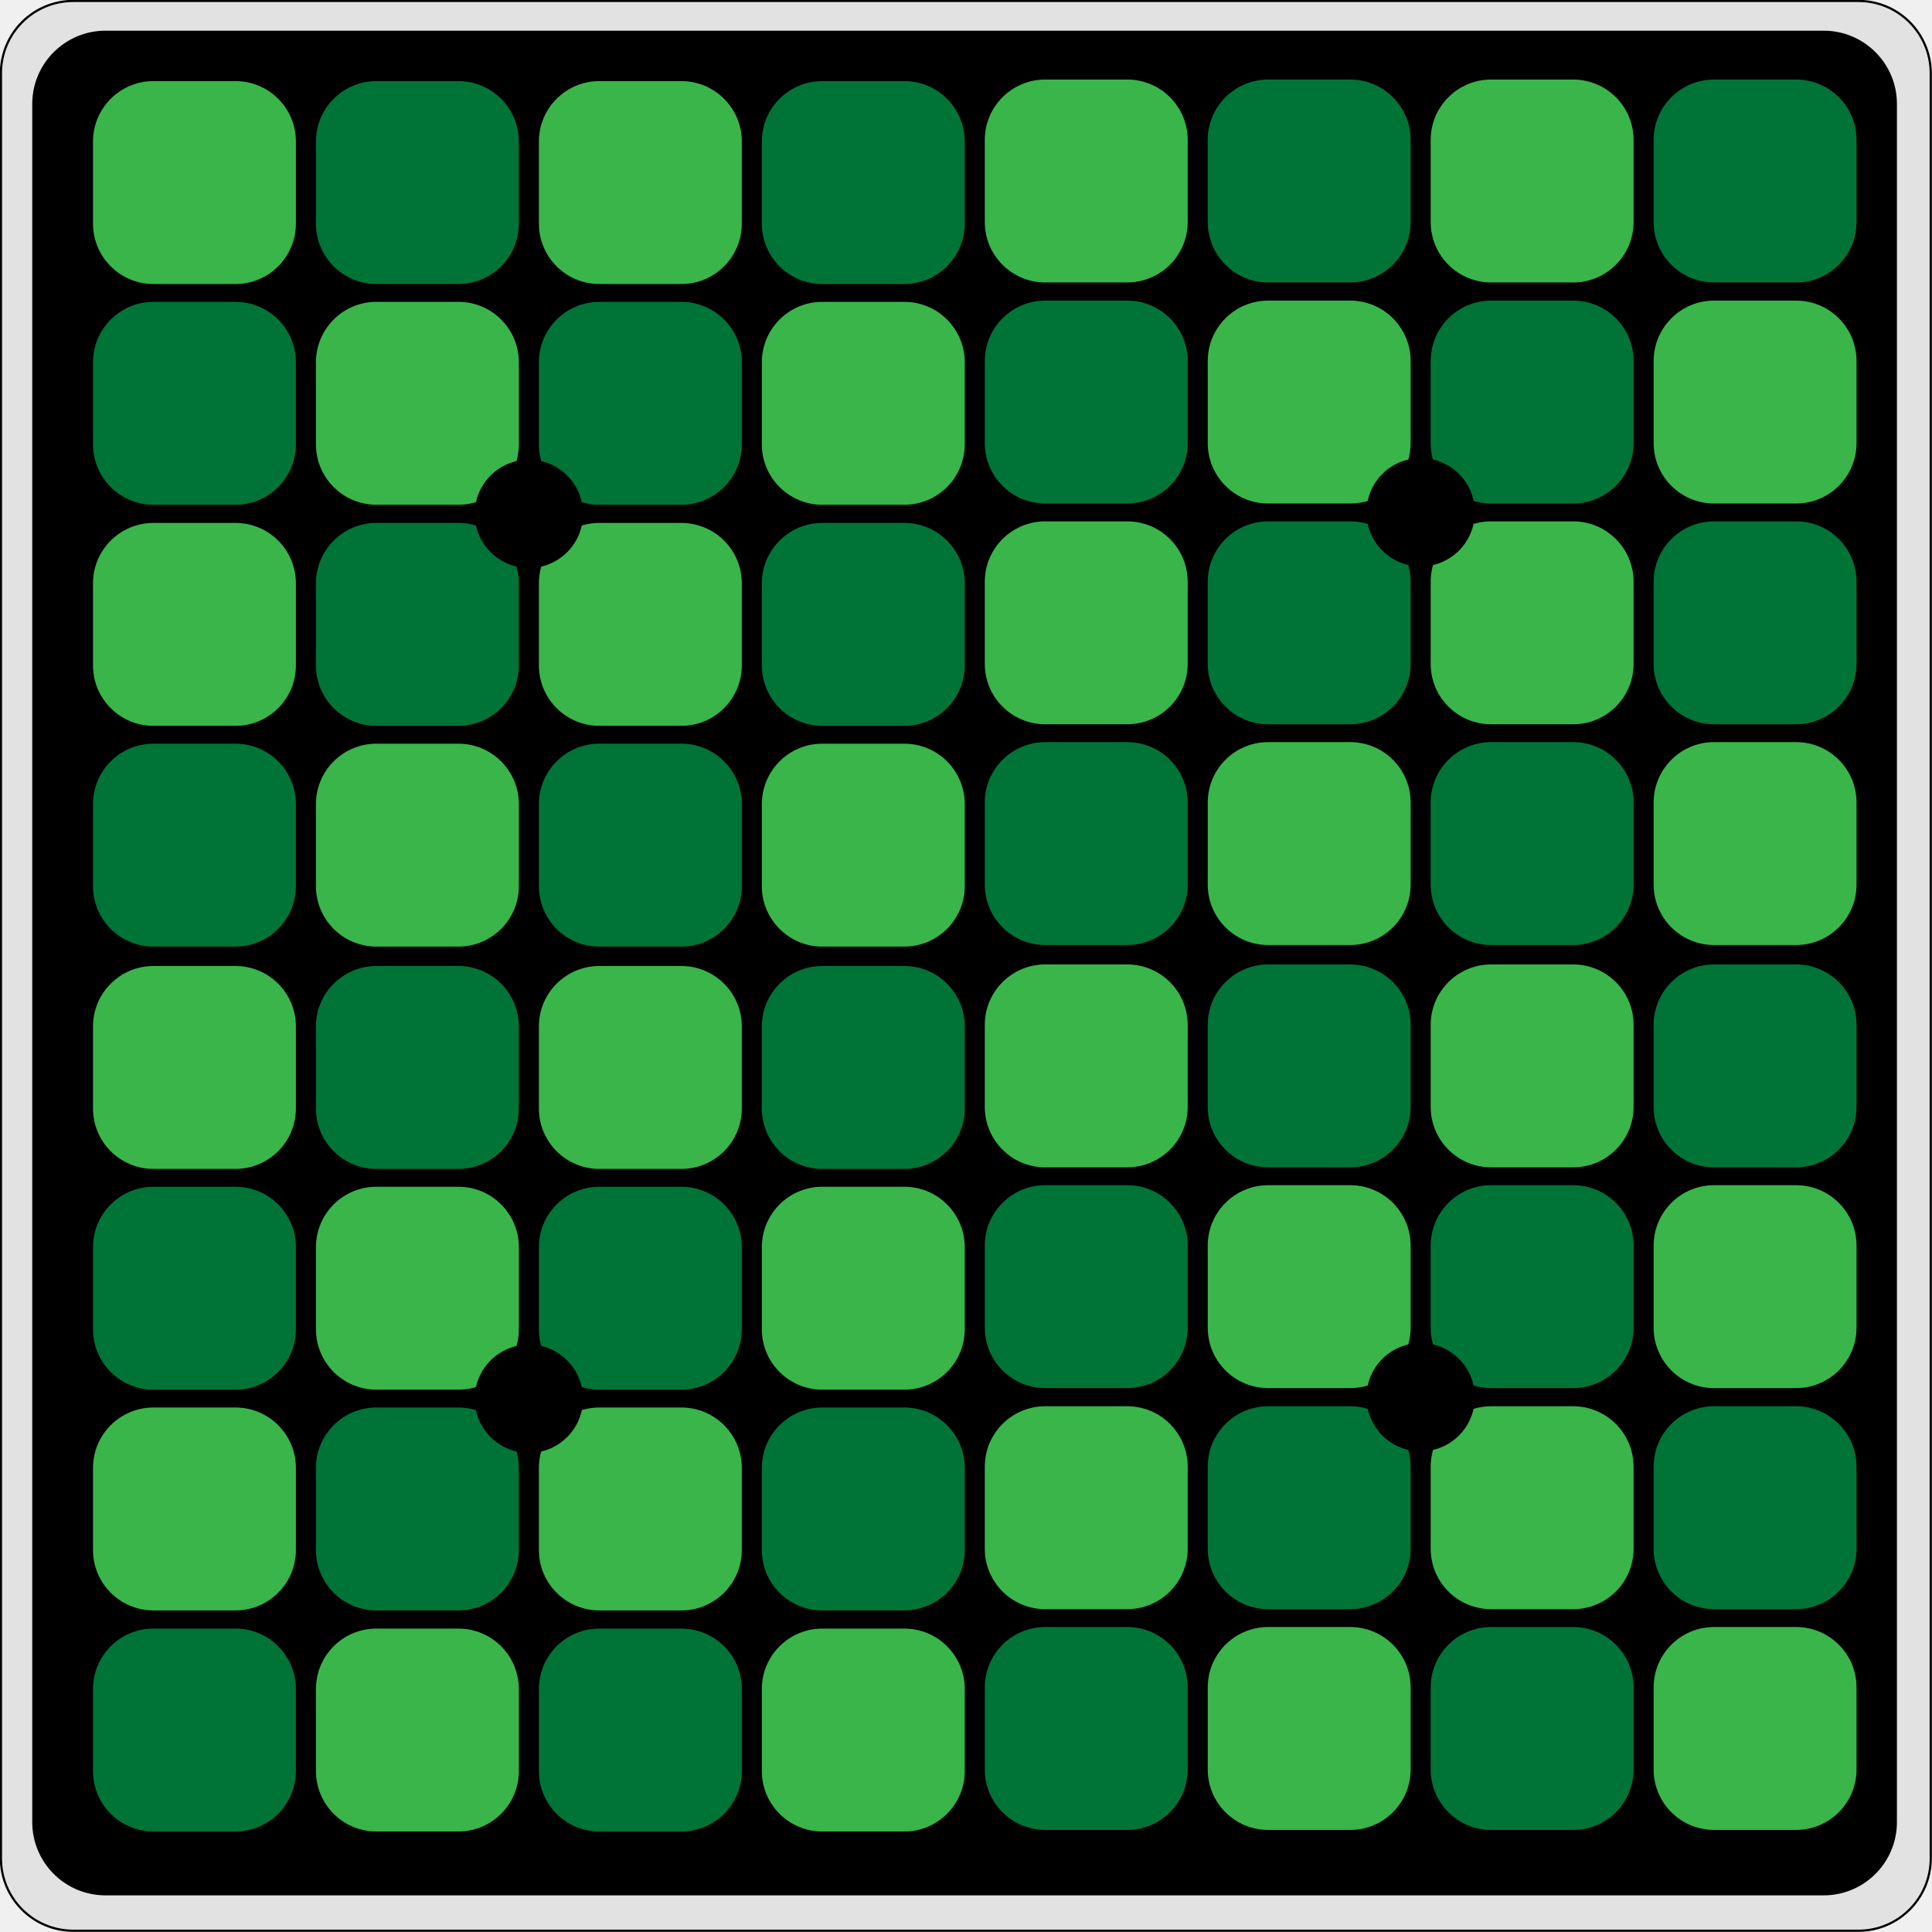
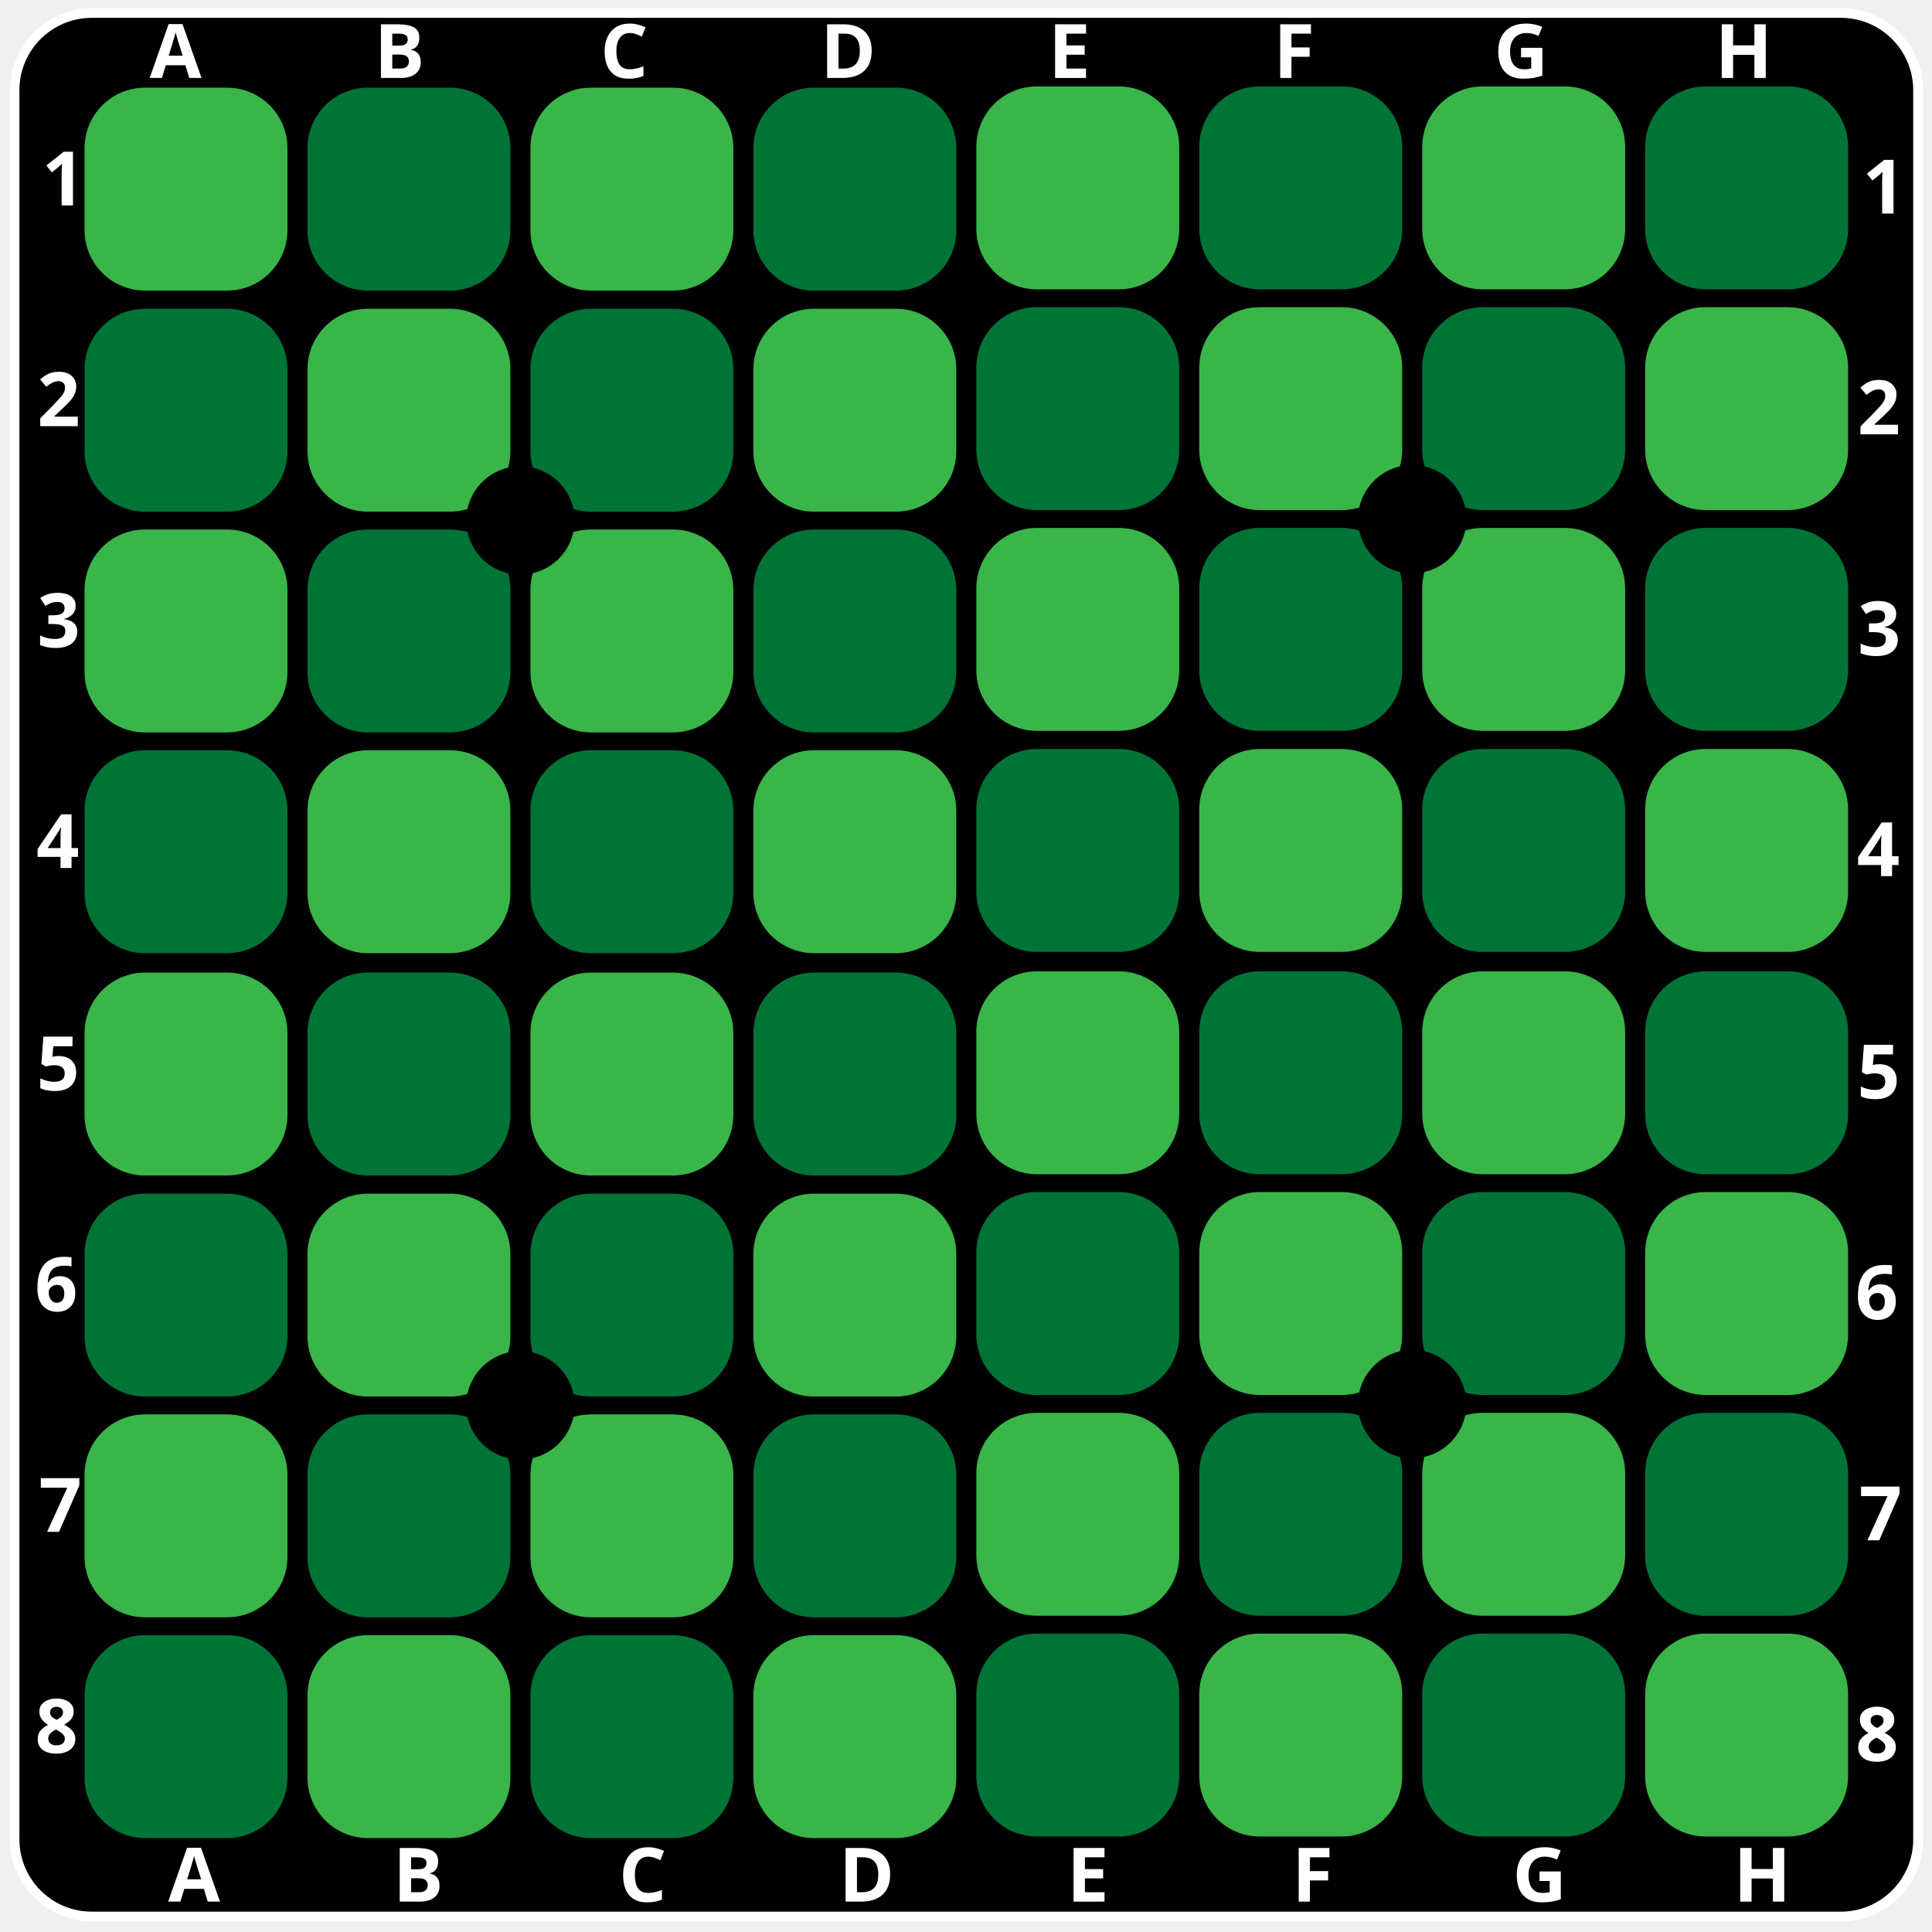
- <svg xmlns="http://www.w3.org/2000/svg" id="Calque_1" version="1.1" viewBox="0 0 617 617">
+ <svg xmlns="http://www.w3.org/2000/svg" id="Calque_80" version="1.1" viewBox="0 0 617 617">
  <defs>
    <style>
      .st0 {
-         stroke-width: .6px;
-       }
- 
-       .st0, .st1 {
+         fill: #39b54a;
+       }
+ 
+       .st1, .st2 {
+         fill: #fff;
+       }
+ 
+       .st3 {
+         fill: #007337;
+       }
+ 
+       .st4 {
+         fill: #e2e2e2;
        stroke: #000;
        stroke-miterlimit: 10;
+         stroke-width: .7px;
+       }
+ 
+       .st5 {
+         display: none;
      }

      .st2 {
-         fill: #39b54a;
-       }
- 
-       .st3 {
-         fill: #007337;
-       }
- 
-       .st1 {
-         fill: #e2e2e2;
-         stroke-width: .7px;
+         font-family: InriaSans-Bold, 'Inria Sans';
+         font-size: 24px;
+         font-weight: 700;
      }
    </style>
  </defs>
-   <rect class="st1" x=".3" y=".3" width="616.3" height="616.3" rx="23.1" ry="23.1" />
-   <rect class="st0" x="10.6" y="10.1" width="594.9" height="594.9" rx="23.1" ry="23.1" />
-   <rect class="st2" x="29.7" y="25.9" width="64.8" height="64.8" rx="19.3" ry="19.3" />
-   <rect class="st3" x="100.9" y="25.9" width="64.8" height="64.8" rx="19.3" ry="19.3" />
-   <rect class="st2" x="172.1" y="25.9" width="64.8" height="64.8" rx="19.3" ry="19.3" />
-   <rect class="st3" x="243.3" y="25.9" width="64.8" height="64.8" rx="19.3" ry="19.3" />
-   <rect class="st3" x="29.7" y="96.4" width="64.8" height="64.8" rx="19.3" ry="19.3" />
-   <rect class="st2" x="100.9" y="96.4" width="64.8" height="64.8" rx="19.3" ry="19.3" />
-   <rect class="st3" x="172.1" y="96.4" width="64.8" height="64.8" rx="19.3" ry="19.3" />
-   <rect class="st2" x="243.3" y="96.4" width="64.8" height="64.8" rx="19.3" ry="19.3" />
-   <rect class="st2" x="29.7" y="167" width="64.8" height="64.8" rx="19.3" ry="19.3" />
-   <rect class="st3" x="100.9" y="167" width="64.8" height="64.8" rx="19.3" ry="19.3" />
-   <rect class="st2" x="172.1" y="167" width="64.8" height="64.8" rx="19.3" ry="19.3" />
-   <rect class="st3" x="243.3" y="167" width="64.8" height="64.8" rx="19.3" ry="19.3" />
-   <rect class="st3" x="29.7" y="237.5" width="64.8" height="64.8" rx="19.3" ry="19.3" />
-   <rect class="st2" x="100.9" y="237.5" width="64.8" height="64.8" rx="19.3" ry="19.3" />
-   <rect class="st3" x="172.1" y="237.5" width="64.8" height="64.8" rx="19.3" ry="19.3" />
-   <rect class="st2" x="243.3" y="237.5" width="64.8" height="64.8" rx="19.3" ry="19.3" />
-   <rect class="st2" x="314.5" y="25.4" width="64.8" height="64.8" rx="19.3" ry="19.3" />
-   <rect class="st3" x="385.7" y="25.4" width="64.8" height="64.8" rx="19.3" ry="19.3" />
-   <rect class="st2" x="456.9" y="25.4" width="64.8" height="64.8" rx="19.3" ry="19.3" />
-   <rect class="st3" x="528.1" y="25.4" width="64.8" height="64.8" rx="19.3" ry="19.3" />
-   <rect class="st3" x="314.5" y="96" width="64.8" height="64.8" rx="19.3" ry="19.3" />
-   <rect class="st2" x="385.7" y="96" width="64.8" height="64.8" rx="19.3" ry="19.3" />
-   <rect class="st3" x="456.9" y="96" width="64.8" height="64.8" rx="19.3" ry="19.3" />
-   <rect class="st2" x="528.1" y="96" width="64.8" height="64.8" rx="19.3" ry="19.3" />
-   <rect class="st2" x="314.5" y="166.5" width="64.8" height="64.8" rx="19.3" ry="19.3" />
-   <rect class="st3" x="385.7" y="166.5" width="64.8" height="64.8" rx="19.3" ry="19.3" />
-   <rect class="st2" x="456.9" y="166.5" width="64.8" height="64.8" rx="19.3" ry="19.3" />
-   <rect class="st3" x="528.1" y="166.5" width="64.8" height="64.8" rx="19.3" ry="19.3" />
-   <rect class="st3" x="314.5" y="237" width="64.8" height="64.8" rx="19.3" ry="19.3" />
-   <rect class="st2" x="385.7" y="237" width="64.8" height="64.8" rx="19.3" ry="19.3" />
-   <rect class="st3" x="456.9" y="237" width="64.8" height="64.8" rx="19.3" ry="19.3" />
-   <rect class="st2" x="528.1" y="237" width="64.8" height="64.8" rx="19.3" ry="19.3" />
-   <rect class="st2" x="29.7" y="308.5" width="64.8" height="64.8" rx="19.3" ry="19.3" />
-   <rect class="st3" x="100.9" y="308.5" width="64.8" height="64.8" rx="19.3" ry="19.3" />
-   <rect class="st2" x="172.1" y="308.5" width="64.8" height="64.8" rx="19.3" ry="19.3" />
-   <rect class="st3" x="243.3" y="308.5" width="64.8" height="64.8" rx="19.3" ry="19.3" />
-   <rect class="st3" x="29.7" y="379" width="64.8" height="64.8" rx="19.3" ry="19.3" />
-   <rect class="st2" x="100.9" y="379" width="64.8" height="64.8" rx="19.3" ry="19.3" />
-   <rect class="st3" x="172.1" y="379" width="64.8" height="64.8" rx="19.3" ry="19.3" />
-   <rect class="st2" x="243.3" y="379" width="64.8" height="64.8" rx="19.3" ry="19.3" />
-   <rect class="st2" x="29.7" y="449.5" width="64.8" height="64.8" rx="19.3" ry="19.3" />
-   <rect class="st3" x="100.9" y="449.5" width="64.8" height="64.8" rx="19.3" ry="19.3" />
-   <rect class="st2" x="172.1" y="449.5" width="64.8" height="64.8" rx="19.3" ry="19.3" />
-   <rect class="st3" x="243.3" y="449.5" width="64.8" height="64.8" rx="19.3" ry="19.3" />
-   <rect class="st3" x="29.7" y="520.1" width="64.8" height="64.8" rx="19.3" ry="19.3" />
-   <rect class="st2" x="100.9" y="520.1" width="64.8" height="64.8" rx="19.3" ry="19.3" />
-   <rect class="st3" x="172.1" y="520.1" width="64.8" height="64.8" rx="19.3" ry="19.3" />
-   <rect class="st2" x="243.3" y="520.1" width="64.8" height="64.8" rx="19.3" ry="19.3" />
-   <rect class="st2" x="314.5" y="308" width="64.8" height="64.8" rx="19.3" ry="19.3" />
-   <rect class="st3" x="385.7" y="308" width="64.8" height="64.8" rx="19.3" ry="19.3" />
-   <rect class="st2" x="456.9" y="308" width="64.8" height="64.8" rx="19.3" ry="19.3" />
-   <rect class="st3" x="528.1" y="308" width="64.8" height="64.8" rx="19.3" ry="19.3" />
-   <rect class="st3" x="314.5" y="378.5" width="64.8" height="64.8" rx="19.3" ry="19.3" />
-   <rect class="st2" x="385.7" y="378.5" width="64.8" height="64.8" rx="19.3" ry="19.3" />
-   <rect class="st3" x="456.9" y="378.5" width="64.8" height="64.8" rx="19.3" ry="19.3" />
-   <rect class="st2" x="528.1" y="378.5" width="64.8" height="64.8" rx="19.3" ry="19.3" />
-   <rect class="st2" x="314.5" y="449.1" width="64.8" height="64.8" rx="19.3" ry="19.3" />
-   <rect class="st3" x="385.7" y="449.1" width="64.8" height="64.8" rx="19.3" ry="19.3" />
-   <rect class="st2" x="456.9" y="449.1" width="64.8" height="64.8" rx="19.3" ry="19.3" />
-   <rect class="st3" x="528.1" y="449.1" width="64.8" height="64.8" rx="19.3" ry="19.3" />
-   <rect class="st3" x="314.5" y="519.6" width="64.8" height="64.8" rx="19.3" ry="19.3" />
-   <rect class="st2" x="385.7" y="519.6" width="64.8" height="64.8" rx="19.3" ry="19.3" />
-   <rect class="st3" x="456.9" y="519.6" width="64.8" height="64.8" rx="19.3" ry="19.3" />
-   <rect class="st2" x="528.1" y="519.6" width="64.8" height="64.8" rx="19.3" ry="19.3" />
-   <circle cx="168.9" cy="164.1" r="17.3" />
-   <circle cx="453.7" cy="163.6" r="17.3" />
-   <circle cx="168.9" cy="446.7" r="17.3" />
-   <circle cx="453.7" cy="446.2" r="17.3" />
+   <g id="Calque_1">
+     <g id="Calque_4">
+       <g id="Calque_5">
+         <g id="Calque_6">
+           <g id="Calque_7">
+             <g id="Calque_77" class="st5">
+               <rect class="st4" x=".3" y=".3" width="616.3" height="616.3" rx="23.1" ry="23.1" />
+             </g>
+             <g id="Calque_76">
+               <g>
+                 <path d="M29.3,4.2h558.6c13.6,0,24.7,11,24.7,24.7v558.6c0,13.6-11,24.7-24.7,24.7H29.3c-13.6,0-24.7-11-24.7-24.7V28.8C4.7,15.2,15.7,4.2,29.3,4.2Z" />
+                 <path class="st1" d="M587.9,5.7c12.8,0,23.1,10.4,23.1,23.1v558.6c0,12.8-10.4,23.1-23.1,23.1H29.3c-12.8,0-23.1-10.4-23.1-23.1V28.8c0-12.8,10.4-23.1,23.1-23.1h558.6M587.9,2.6H29.3C14.9,2.6,3.2,14.4,3.2,28.8v558.6c0,14.4,11.7,26.2,26.2,26.2h558.6c14.4,0,26.2-11.7,26.2-26.2V28.8c0-14.4-11.7-26.2-26.2-26.2h0Z" />
+               </g>
+             </g>
+           </g>
+           <g id="Calque_78">
+             <g id="Calque_75">
+               <rect class="st0" x="27" y="28" width="64.8" height="64.8" rx="19.3" ry="19.3" />
+             </g>
+             <g id="Calque_74">
+               <rect class="st3" x="98.2" y="28" width="64.8" height="64.8" rx="19.3" ry="19.3" />
+             </g>
+             <g id="Calque_73">
+               <rect class="st0" x="169.4" y="28" width="64.8" height="64.8" rx="19.3" ry="19.3" />
+             </g>
+             <g id="Calque_72">
+               <rect class="st3" x="240.6" y="28" width="64.8" height="64.8" rx="19.3" ry="19.3" />
+             </g>
+             <g id="Calque_71">
+               <rect class="st3" x="27" y="98.6" width="64.8" height="64.8" rx="19.3" ry="19.3" />
+             </g>
+             <g id="Calque_70">
+               <rect class="st0" x="98.2" y="98.6" width="64.8" height="64.8" rx="19.3" ry="19.3" />
+             </g>
+             <g id="Calque_69">
+               <rect class="st3" x="169.4" y="98.6" width="64.8" height="64.8" rx="19.3" ry="19.3" />
+             </g>
+             <g id="Calque_68">
+               <rect class="st0" x="240.6" y="98.6" width="64.8" height="64.8" rx="19.3" ry="19.3" />
+             </g>
+             <g id="Calque_67">
+               <rect class="st0" x="27" y="169.1" width="64.8" height="64.8" rx="19.3" ry="19.3" />
+             </g>
+             <g id="Calque_66">
+               <rect class="st3" x="98.2" y="169.1" width="64.8" height="64.8" rx="19.3" ry="19.3" />
+             </g>
+             <g id="Calque_65">
+               <rect class="st0" x="169.4" y="169.1" width="64.8" height="64.8" rx="19.3" ry="19.3" />
+             </g>
+             <g id="Calque_64">
+               <rect class="st3" x="240.6" y="169.1" width="64.8" height="64.8" rx="19.3" ry="19.3" />
+             </g>
+             <g id="Calque_63">
+               <rect class="st3" x="27" y="239.6" width="64.8" height="64.8" rx="19.3" ry="19.3" />
+             </g>
+             <g id="Calque_62">
+               <rect class="st0" x="98.2" y="239.6" width="64.8" height="64.8" rx="19.3" ry="19.3" />
+             </g>
+             <g id="Calque_61">
+               <rect class="st3" x="169.4" y="239.6" width="64.8" height="64.8" rx="19.3" ry="19.3" />
+             </g>
+             <g id="Calque_60">
+               <rect class="st0" x="240.6" y="239.6" width="64.8" height="64.8" rx="19.3" ry="19.3" />
+             </g>
+             <g id="Calque_59">
+               <rect class="st0" x="311.8" y="27.6" width="64.8" height="64.8" rx="19.3" ry="19.3" />
+             </g>
+             <g id="Calque_58">
+               <rect class="st3" x="383" y="27.6" width="64.8" height="64.8" rx="19.3" ry="19.3" />
+             </g>
+             <g id="Calque_57">
+               <rect class="st0" x="454.2" y="27.6" width="64.8" height="64.8" rx="19.3" ry="19.3" />
+             </g>
+             <g id="Calque_56">
+               <rect class="st3" x="525.4" y="27.6" width="64.8" height="64.8" rx="19.3" ry="19.3" />
+             </g>
+             <g id="Calque_55">
+               <rect class="st3" x="311.8" y="98.1" width="64.8" height="64.8" rx="19.3" ry="19.3" />
+             </g>
+             <g id="Calque_54">
+               <rect class="st0" x="383" y="98.1" width="64.8" height="64.8" rx="19.3" ry="19.3" />
+             </g>
+             <g id="Calque_53">
+               <rect class="st3" x="454.2" y="98.1" width="64.8" height="64.8" rx="19.3" ry="19.3" />
+             </g>
+             <g id="Calque_52">
+               <rect class="st0" x="525.4" y="98.1" width="64.8" height="64.8" rx="19.3" ry="19.3" />
+             </g>
+             <g id="Calque_51">
+               <rect class="st0" x="311.8" y="168.6" width="64.8" height="64.8" rx="19.3" ry="19.3" />
+             </g>
+             <g id="Calque_50">
+               <rect class="st3" x="383" y="168.6" width="64.8" height="64.8" rx="19.3" ry="19.3" />
+             </g>
+             <g id="Calque_49">
+               <rect class="st0" x="454.2" y="168.6" width="64.8" height="64.8" rx="19.3" ry="19.3" />
+             </g>
+             <g id="Calque_48">
+               <rect class="st3" x="525.4" y="168.6" width="64.8" height="64.8" rx="19.3" ry="19.3" />
+             </g>
+             <g id="Calque_47">
+               <rect class="st3" x="311.8" y="239.2" width="64.8" height="64.8" rx="19.3" ry="19.3" />
+             </g>
+             <g id="Calque_46">
+               <rect class="st0" x="383" y="239.2" width="64.8" height="64.8" rx="19.3" ry="19.3" />
+             </g>
+             <g id="Calque_45">
+               <rect class="st3" x="454.2" y="239.2" width="64.8" height="64.8" rx="19.3" ry="19.3" />
+             </g>
+             <g id="Calque_44">
+               <rect class="st0" x="525.4" y="239.2" width="64.8" height="64.8" rx="19.3" ry="19.3" />
+             </g>
+             <g id="Calque_43">
+               <rect class="st0" x="27" y="310.6" width="64.8" height="64.8" rx="19.3" ry="19.3" />
+             </g>
+             <g id="Calque_42">
+               <rect class="st3" x="98.2" y="310.6" width="64.8" height="64.8" rx="19.3" ry="19.3" />
+             </g>
+             <g id="Calque_41">
+               <rect class="st0" x="169.4" y="310.6" width="64.8" height="64.8" rx="19.3" ry="19.3" />
+             </g>
+             <g id="Calque_40">
+               <rect class="st3" x="240.6" y="310.6" width="64.8" height="64.8" rx="19.3" ry="19.3" />
+             </g>
+             <g id="Calque_39">
+               <rect class="st3" x="27" y="381.2" width="64.8" height="64.8" rx="19.3" ry="19.3" />
+             </g>
+             <g id="Calque_38">
+               <rect class="st0" x="98.2" y="381.2" width="64.8" height="64.8" rx="19.3" ry="19.3" />
+             </g>
+             <g id="Calque_37">
+               <rect class="st3" x="169.4" y="381.2" width="64.8" height="64.8" rx="19.3" ry="19.3" />
+             </g>
+             <g id="Calque_36">
+               <rect class="st0" x="240.6" y="381.2" width="64.8" height="64.8" rx="19.3" ry="19.3" />
+             </g>
+             <g id="Calque_35">
+               <rect class="st0" x="27" y="451.7" width="64.8" height="64.8" rx="19.3" ry="19.3" />
+             </g>
+             <g id="Calque_34">
+               <rect class="st3" x="98.2" y="451.7" width="64.8" height="64.8" rx="19.3" ry="19.3" />
+             </g>
+             <g id="Calque_33">
+               <rect class="st0" x="169.4" y="451.7" width="64.8" height="64.8" rx="19.3" ry="19.3" />
+             </g>
+             <g id="Calque_32">
+               <rect class="st3" x="240.6" y="451.7" width="64.8" height="64.8" rx="19.3" ry="19.3" />
+             </g>
+             <g id="Calque_31">
+               <rect class="st3" x="27" y="522.2" width="64.8" height="64.8" rx="19.3" ry="19.3" />
+             </g>
+             <g id="Calque_30">
+               <rect class="st0" x="98.2" y="522.2" width="64.8" height="64.8" rx="19.3" ry="19.3" />
+             </g>
+             <g id="Calque_29">
+               <rect class="st3" x="169.4" y="522.2" width="64.8" height="64.8" rx="19.3" ry="19.3" />
+             </g>
+             <g id="Calque_28">
+               <rect class="st0" x="240.6" y="522.2" width="64.8" height="64.8" rx="19.3" ry="19.3" />
+             </g>
+             <g id="Calque_27">
+               <rect class="st0" x="311.8" y="310.2" width="64.8" height="64.8" rx="19.3" ry="19.3" />
+             </g>
+             <g id="Calque_26">
+               <rect class="st3" x="383" y="310.2" width="64.8" height="64.8" rx="19.3" ry="19.3" />
+             </g>
+             <g id="Calque_25">
+               <rect class="st0" x="454.2" y="310.2" width="64.8" height="64.8" rx="19.3" ry="19.3" />
+             </g>
+             <g id="Calque_24">
+               <rect class="st3" x="525.4" y="310.2" width="64.8" height="64.8" rx="19.3" ry="19.3" />
+             </g>
+             <g id="Calque_23">
+               <rect class="st3" x="311.8" y="380.7" width="64.8" height="64.8" rx="19.3" ry="19.3" />
+             </g>
+             <g id="Calque_22">
+               <rect class="st0" x="383" y="380.7" width="64.8" height="64.8" rx="19.3" ry="19.3" />
+             </g>
+             <g id="Calque_21">
+               <rect class="st3" x="454.2" y="380.7" width="64.8" height="64.8" rx="19.3" ry="19.3" />
+             </g>
+             <g id="Calque_20">
+               <rect class="st0" x="525.4" y="380.7" width="64.8" height="64.8" rx="19.3" ry="19.3" />
+             </g>
+             <g id="Calque_19">
+               <rect class="st0" x="311.8" y="451.2" width="64.8" height="64.8" rx="19.3" ry="19.3" />
+             </g>
+             <g id="Calque_18">
+               <rect class="st3" x="383" y="451.2" width="64.8" height="64.8" rx="19.3" ry="19.3" />
+             </g>
+             <g id="Calque_17">
+               <rect class="st0" x="454.2" y="451.2" width="64.8" height="64.8" rx="19.3" ry="19.3" />
+             </g>
+             <g id="Calque_16">
+               <rect class="st3" x="525.4" y="451.2" width="64.8" height="64.8" rx="19.3" ry="19.3" />
+             </g>
+             <g id="Calque_15">
+               <rect class="st3" x="311.8" y="521.7" width="64.8" height="64.8" rx="19.3" ry="19.3" />
+             </g>
+             <g id="Calque_14">
+               <rect class="st0" x="383" y="521.7" width="64.8" height="64.8" rx="19.3" ry="19.3" />
+             </g>
+             <g id="Calque_13">
+               <rect class="st3" x="454.2" y="521.7" width="64.8" height="64.8" rx="19.3" ry="19.3" />
+             </g>
+             <g id="Calque_12">
+               <rect class="st0" x="525.4" y="521.7" width="64.8" height="64.8" rx="19.3" ry="19.3" />
+             </g>
+             <g id="Calque_11">
+               <circle cx="166.2" cy="166.2" r="17.3" />
+             </g>
+             <g id="Calque_10">
+               <circle cx="451" cy="165.8" r="17.3" />
+             </g>
+             <g id="Calque_9">
+               <circle cx="166.2" cy="448.8" r="17.3" />
+             </g>
+             <g id="Calque_8">
+               <circle cx="451" cy="448.4" r="17.3" />
+             </g>
+           </g>
+         </g>
+       </g>
+     </g>
+   </g>
+   <g id="Calque_2">
+     <text class="st2" transform="translate(13.4 65.6)">
+       <tspan x="0" y="0">1</tspan>
+     </text>
+     <text class="st2" transform="translate(11.9 136.1)">
+       <tspan x="0" y="0">2</tspan>
+     </text>
+     <text class="st2" transform="translate(11.9 206.7)">
+       <tspan x="0" y="0">3</tspan>
+     </text>
+     <text class="st2" transform="translate(11.6 277.2)">
+       <tspan x="0" y="0">4</tspan>
+     </text>
+     <text class="st2" transform="translate(11.7 348.2)">
+       <tspan x="0" y="0">5</tspan>
+     </text>
+     <text class="st2" transform="translate(11.1 418.7)">
+       <tspan x="0" y="0">6</tspan>
+     </text>
+     <text class="st2" transform="translate(12.4 489.2)">
+       <tspan x="0" y="0">7</tspan>
+     </text>
+     <text class="st2" transform="translate(11.2 559.8)">
+       <tspan x="0" y="0">8</tspan>
+     </text>
+     <text class="st2" transform="translate(594.8 68.2)">
+       <tspan x="0" y="0">1</tspan>
+     </text>
+     <text class="st2" transform="translate(593.2 138.7)">
+       <tspan x="0" y="0">2</tspan>
+     </text>
+     <text class="st2" transform="translate(593.3 209.3)">
+       <tspan x="0" y="0">3</tspan>
+     </text>
+     <text class="st2" transform="translate(593 279.8)">
+       <tspan x="0" y="0">4</tspan>
+     </text>
+     <text class="st2" transform="translate(593.1 350.8)">
+       <tspan x="0" y="0">5</tspan>
+     </text>
+     <text class="st2" transform="translate(592.5 421.3)">
+       <tspan x="0" y="0">6</tspan>
+     </text>
+     <text class="st2" transform="translate(593.7 491.9)">
+       <tspan x="0" y="0">7</tspan>
+     </text>
+     <text class="st2" transform="translate(592.6 562.4)">
+       <tspan x="0" y="0">8</tspan>
+     </text>
+   </g>
+   <g id="Calque_2_-_copie">
+     <text class="st2" transform="translate(53.7 607.3)">
+       <tspan x="0" y="0">A</tspan>
+     </text>
+     <text class="st2" transform="translate(125.5 607.3)">
+       <tspan x="0" y="0">B</tspan>
+     </text>
+     <text class="st2" transform="translate(197.6 607.3)">
+       <tspan x="0" y="0">C</tspan>
+     </text>
+     <text class="st2" transform="translate(267.9 607.3)">
+       <tspan x="0" y="0">D</tspan>
+     </text>
+     <text class="st2" transform="translate(340.7 607.3)">
+       <tspan x="0" y="0">E</tspan>
+     </text>
+     <text class="st2" transform="translate(412.6 607.3)">
+       <tspan x="0" y="0">F</tspan>
+     </text>
+     <text class="st2" transform="translate(483 607.3)">
+       <tspan x="0" y="0">G</tspan>
+     </text>
+     <text class="st2" transform="translate(553.6 607.3)">
+       <tspan x="0" y="0">H</tspan>
+     </text>
+   </g>
+   <g id="Calque_2_-_copie_2">
+     <text class="st2" transform="translate(47.8 24.9)">
+       <tspan x="0" y="0">A</tspan>
+     </text>
+     <text class="st2" transform="translate(119.5 24.9)">
+       <tspan x="0" y="0">B</tspan>
+     </text>
+     <text class="st2" transform="translate(191.7 24.9)">
+       <tspan x="0" y="0">C</tspan>
+     </text>
+     <text class="st2" transform="translate(262 24.9)">
+       <tspan x="0" y="0">D</tspan>
+     </text>
+     <text class="st2" transform="translate(334.8 24.9)">
+       <tspan x="0" y="0">E</tspan>
+     </text>
+     <text class="st2" transform="translate(406.7 24.9)">
+       <tspan x="0" y="0">F</tspan>
+     </text>
+     <text class="st2" transform="translate(477.1 24.9)">
+       <tspan x="0" y="0">G</tspan>
+     </text>
+     <text class="st2" transform="translate(547.7 24.9)">
+       <tspan x="0" y="0">H</tspan>
+     </text>
+   </g>
</svg>
